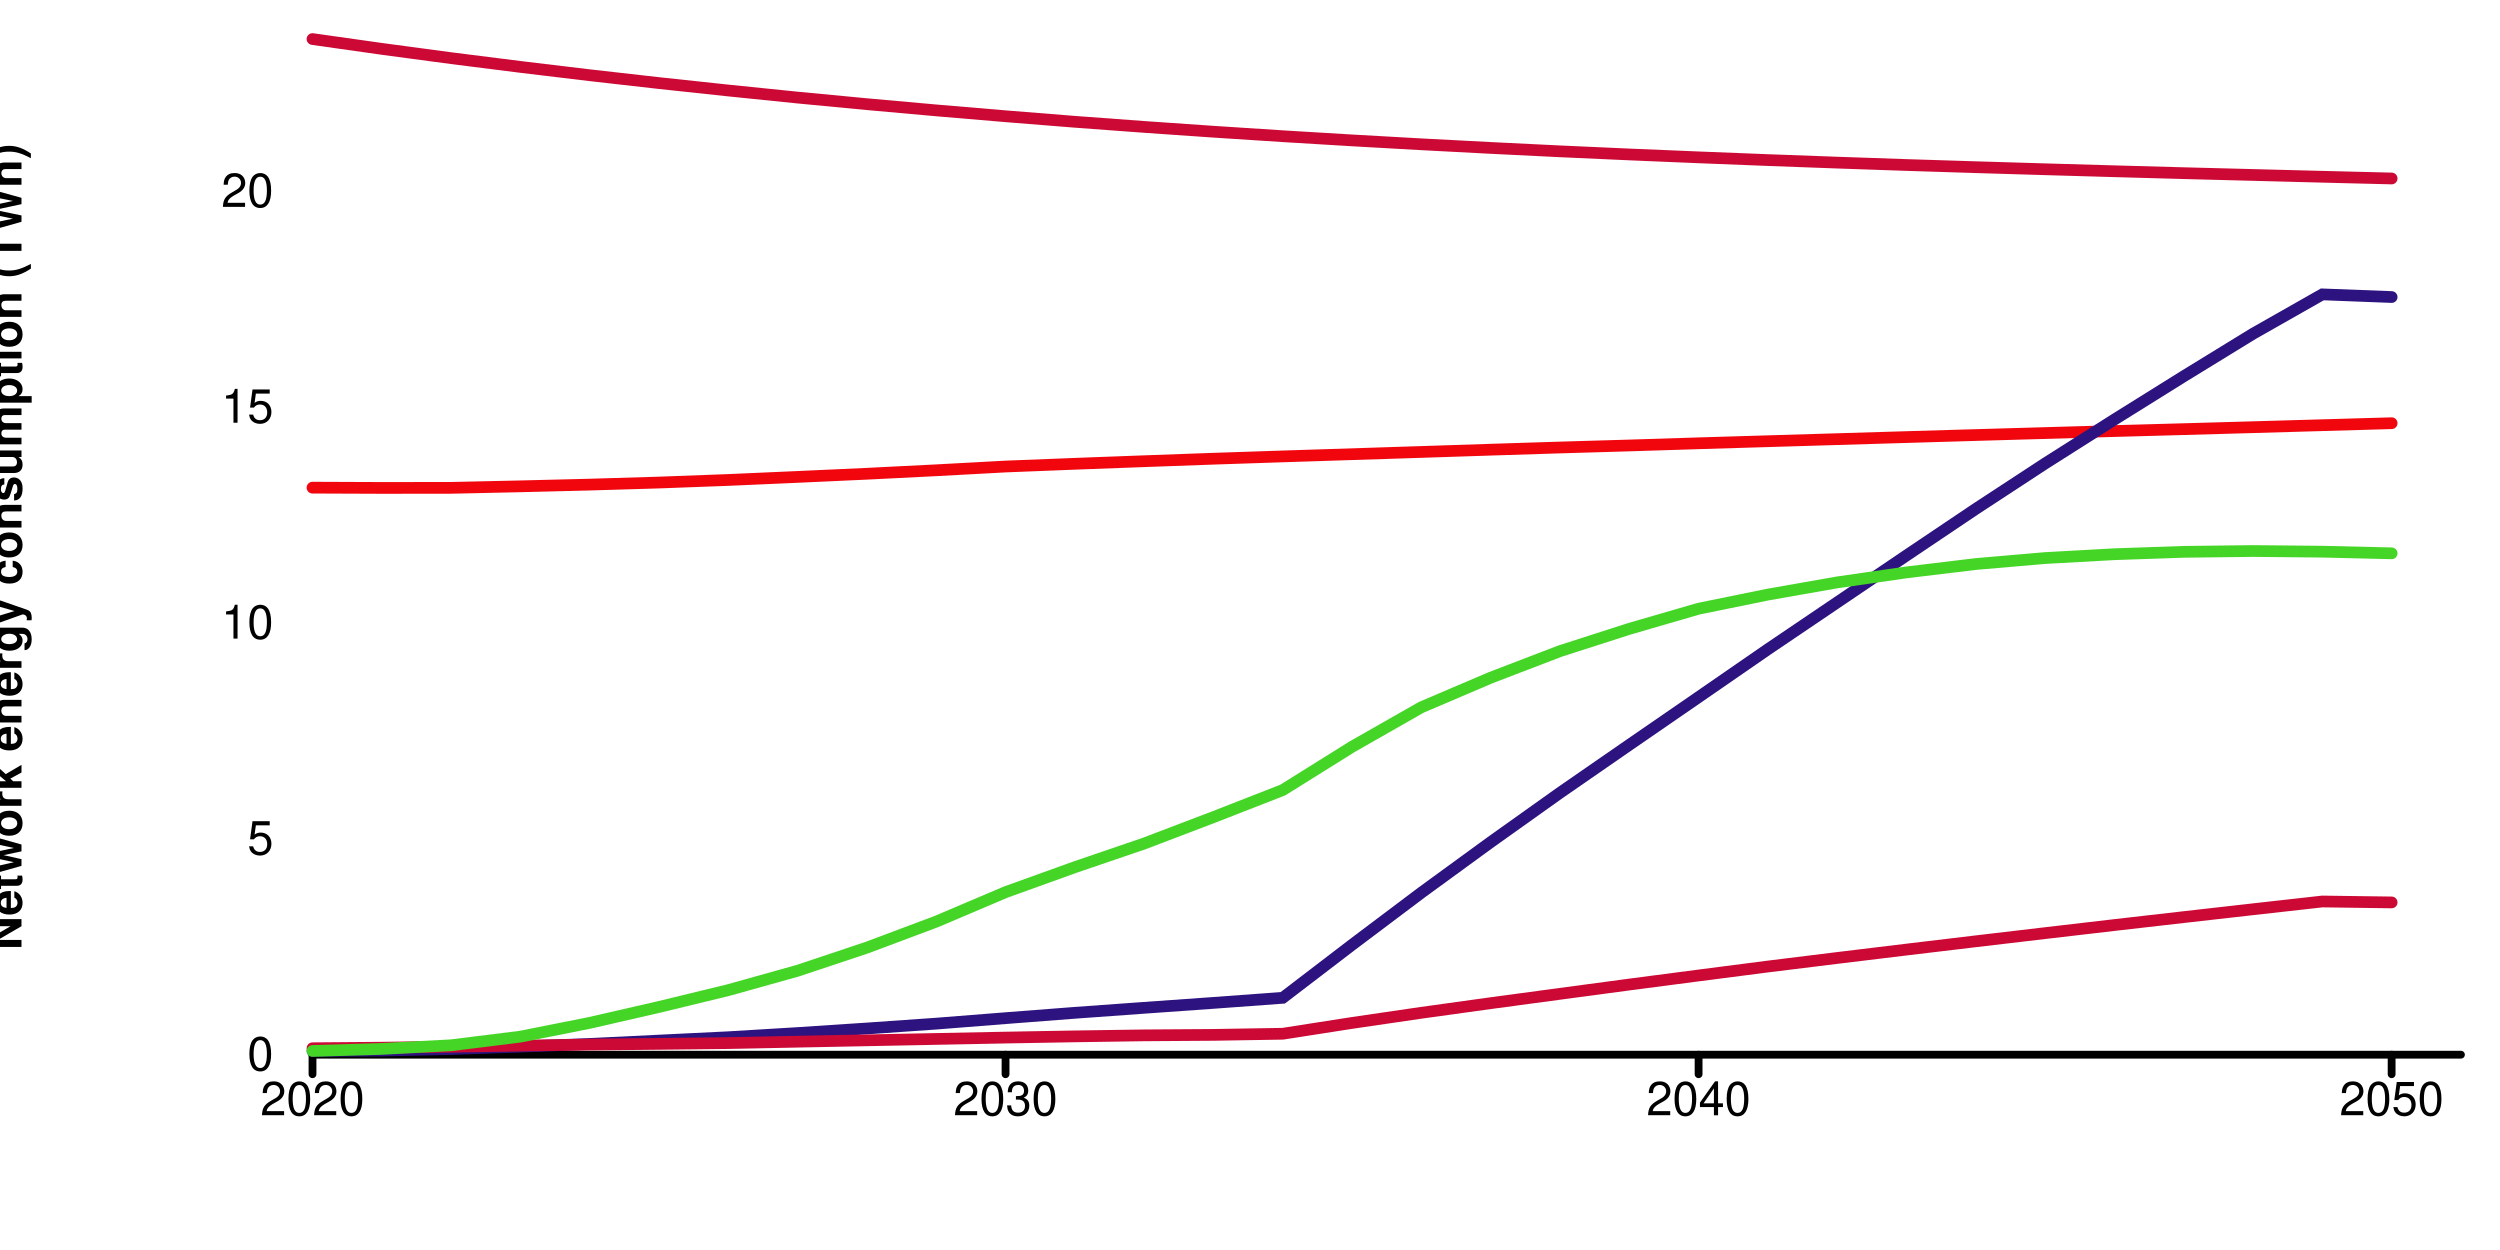
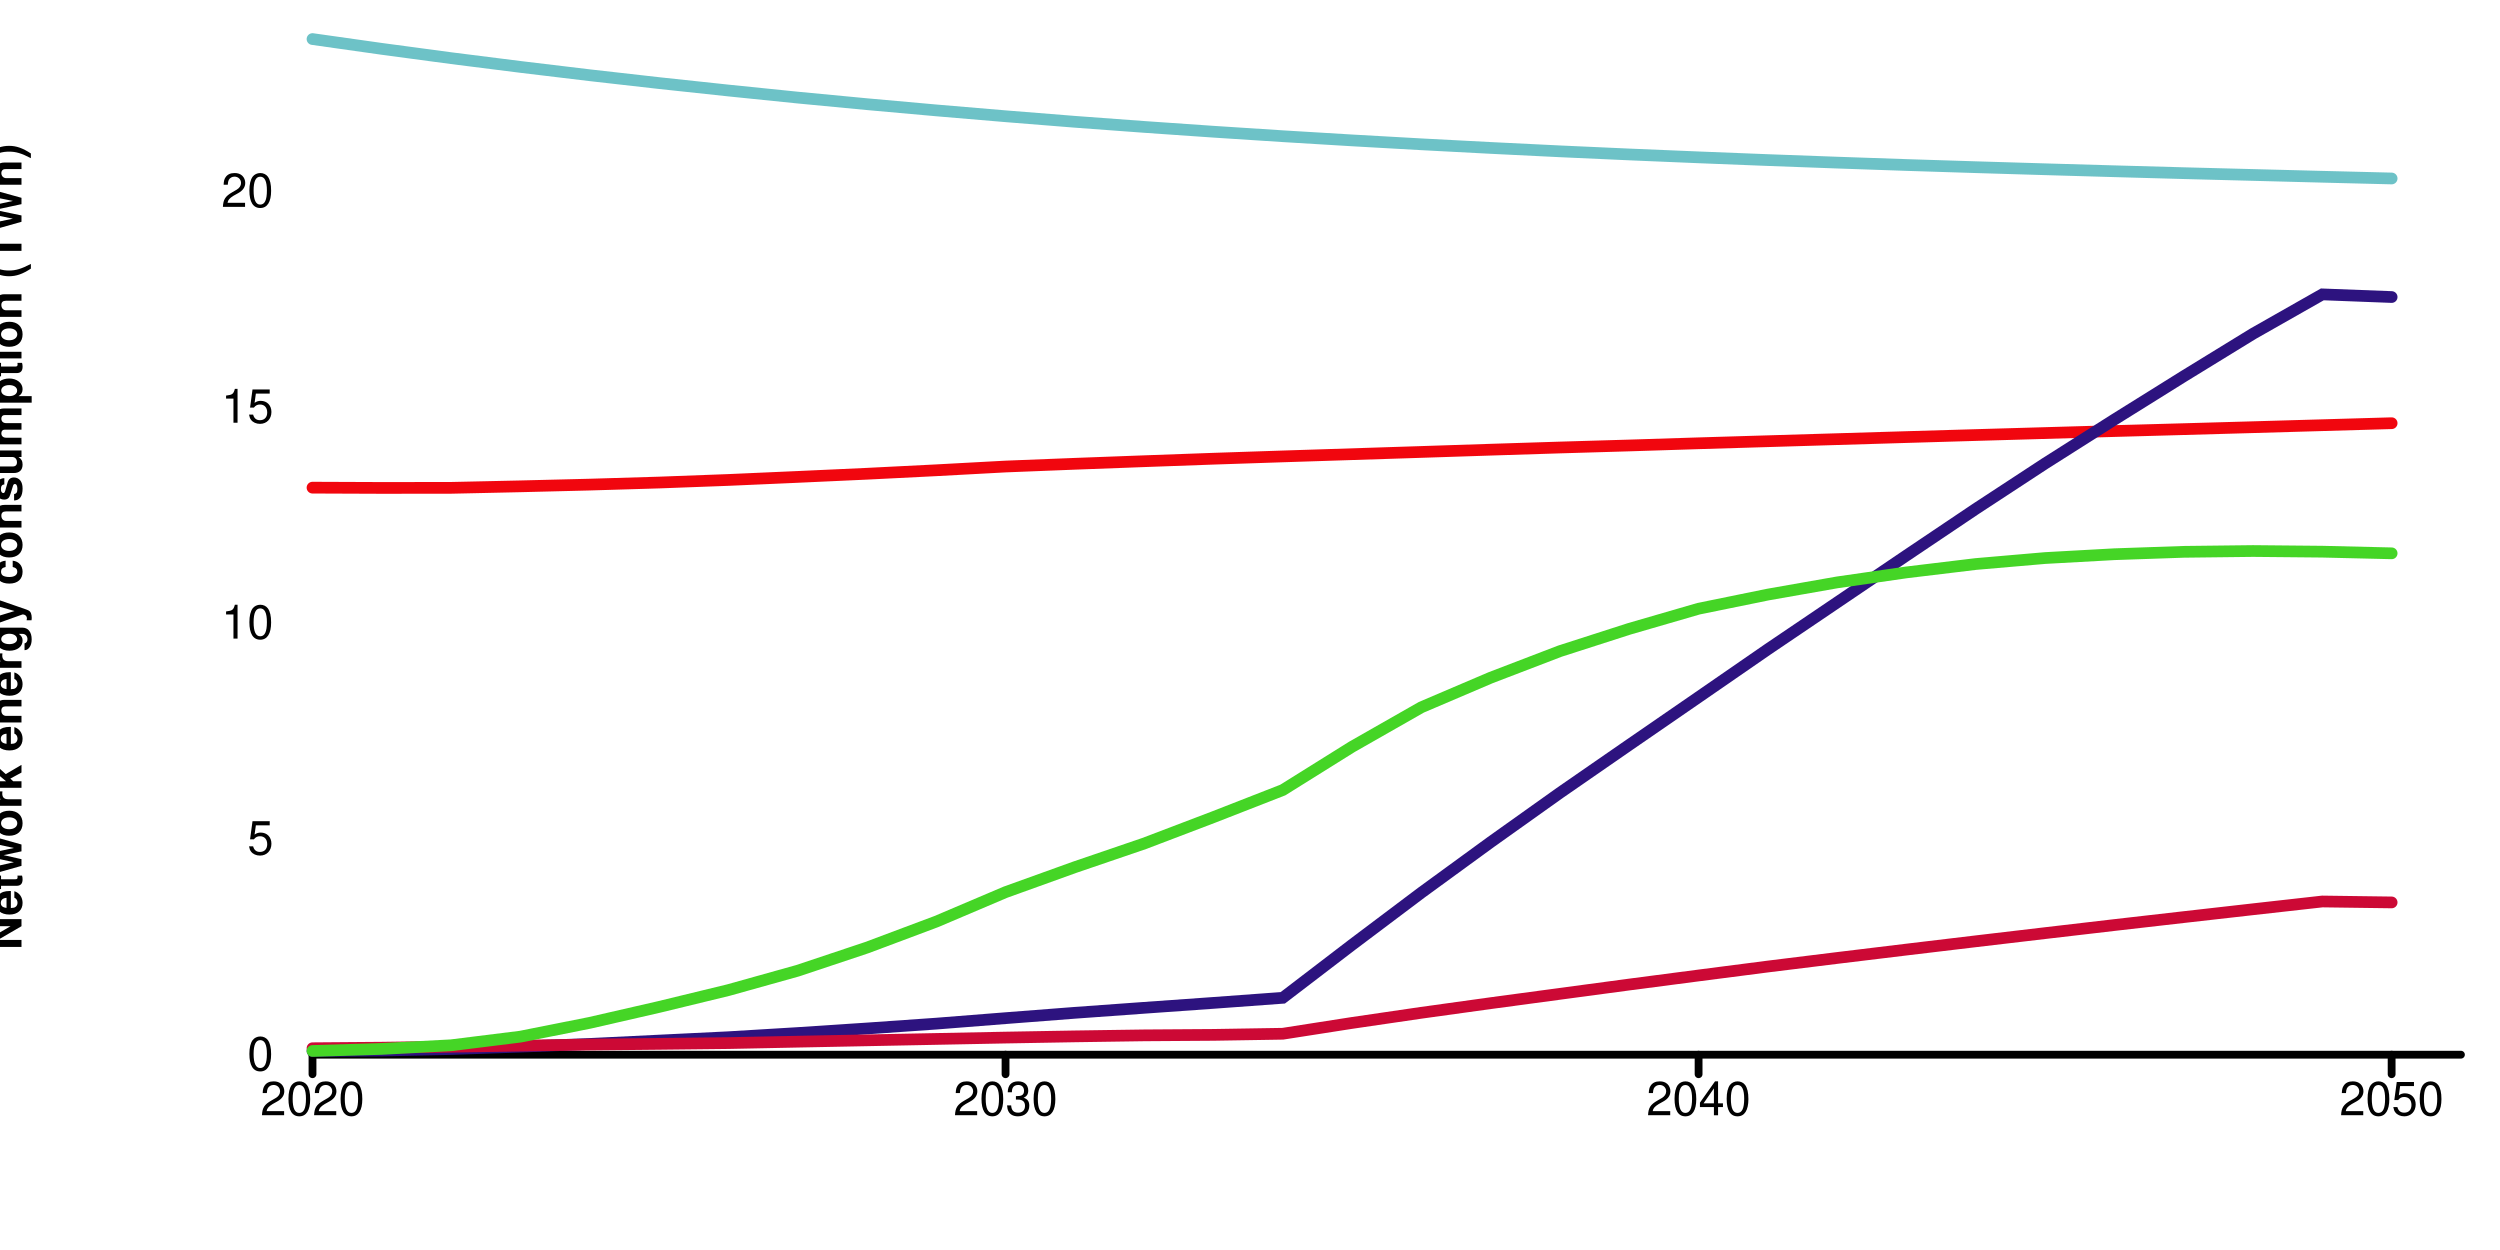
<svg xmlns="http://www.w3.org/2000/svg" width="640" height="320" viewBox="0 0 640 320" style="overflow:display" preserveAspectRatio="xMinYMin meet" overflow="visible">
  <defs>
    <style>
	.data-series path.line { fill-opacity: 0; }
	.data-series path.line.dotted { stroke-dasharray: 12 20 }
	.data-series circle { display: none; }
	.data-series:hover path.line, .data-series.on path.line { stroke-width: 5; }
	.data-series:hover circle, .data-series.on circle { display: inline; }
	.data-series circle:hover, .data-series circle.on { r: 6px!important; fill: black; }
	.grid { font-family: "Helvetica Neue",Helvetica,Arial,"Lucida Grande",sans-serif; }
	.grid line { stroke: rgb(0,0,0); stroke-width: 2; stroke-linecap: round; }
	.grid.grid-x text { text-anchor: middle; dominant-baseline: hanging; transform: translateY(10px); }
	.grid.grid-y text { text-anchor: end; dominant-baseline: middle; transform: translateX(-10px); }
	</style>
  </defs>
  <g class="grid grid-y">
    <line x1="80" y1="270" x2="630" y2="270" data-left="80" />
    <text x="80" y="270" text-anchor="end">0</text>
    <text x="80" y="214.74" text-anchor="end">5</text>
    <text x="80" y="159.479" text-anchor="end">10</text>
    <text x="80" y="104.219" text-anchor="end">15</text>
    <text x="80" y="48.959" text-anchor="end">20</text>
    <text style="text-anchor:middle;dominant-baseline:hanging;font-weight:bold;transform: translateY(140px) rotate(-90deg);">Network energy consumption (TWh)</text>
  </g>
  <g class="grid grid-x">
    <line class="tick" x1="80" y1="270" x2="80" y2="275" />
    <text x="80" y="270" text-anchor="middle">2020</text>
    <line class="tick" x1="257.419" y1="270" x2="257.419" y2="275" />
    <text x="257.419" y="270" text-anchor="middle">2030</text>
    <line class="tick" x1="434.839" y1="270" x2="434.839" y2="275" />
    <text x="434.839" y="270" text-anchor="middle">2040</text>
    <line class="tick" x1="612.258" y1="270" x2="612.258" y2="275" />
    <text x="612.258" y="270" text-anchor="middle">2050</text>
    <text style="text-anchor:middle;dominant-baseline:hanging;font-weight:bold;transform: translateY(140px) rotate(-90deg);" />
  </g>
  <g data-scenario="domestic" class="data-series">
    <path d="M 80.00,124.84L 97.74,124.91L 115.48,124.89L 133.23,124.50L 150.97,124.06L 168.71,123.53L 186.45,122.87L 204.19,122.09L 221.94,121.28L 239.68,120.39L 257.42,119.43L 275.16,118.73L 292.90,118.07L 310.65,117.43L 328.39,116.84L 346.13,116.27L 363.87,115.70L 381.61,115.12L 399.35,114.56L 417.10,114.04L 434.84,113.48L 452.58,112.95L 470.32,112.42L 488.06,111.89L 505.81,111.37L 523.55,110.86L 541.29,110.35L 559.03,109.86L 576.77,109.36L 594.52,108.85L 612.26,108.34" id="Domestic" class="line" stroke="#F1060E" stroke-width="3" stroke-linecap="round" />
    <circle cx="80.00" cy="124.84" data-y="13.134" data-x="2020" r="4" fill="#F1060E" />
    <circle cx="97.74" cy="124.91" data-y="13.128" data-x="2021" r="4" fill="#F1060E" />
    <circle cx="115.48" cy="124.89" data-y="13.130" data-x="2022" r="4" fill="#F1060E" />
    <circle cx="133.23" cy="124.50" data-y="13.165" data-x="2023" r="4" fill="#F1060E" />
    <circle cx="150.97" cy="124.06" data-y="13.205" data-x="2024" r="4" fill="#F1060E" />
    <circle cx="168.71" cy="123.53" data-y="13.253" data-x="2025" r="4" fill="#F1060E" />
    <circle cx="186.45" cy="122.87" data-y="13.312" data-x="2026" r="4" fill="#F1060E" />
    <circle cx="204.19" cy="122.09" data-y="13.383" data-x="2027" r="4" fill="#F1060E" />
    <circle cx="221.94" cy="121.28" data-y="13.456" data-x="2028" r="4" fill="#F1060E" />
    <circle cx="239.68" cy="120.39" data-y="13.537" data-x="2029" r="4" fill="#F1060E" />
    <circle cx="257.42" cy="119.43" data-y="13.624" data-x="2030" r="4" fill="#F1060E" />
    <circle cx="275.16" cy="118.73" data-y="13.687" data-x="2031" r="4" fill="#F1060E" />
    <circle cx="292.90" cy="118.07" data-y="13.747" data-x="2032" r="4" fill="#F1060E" />
    <circle cx="310.65" cy="117.43" data-y="13.805" data-x="2033" r="4" fill="#F1060E" />
    <circle cx="328.39" cy="116.84" data-y="13.858" data-x="2034" r="4" fill="#F1060E" />
    <circle cx="346.13" cy="116.27" data-y="13.910" data-x="2035" r="4" fill="#F1060E" />
    <circle cx="363.87" cy="115.70" data-y="13.961" data-x="2036" r="4" fill="#F1060E" />
    <circle cx="381.61" cy="115.12" data-y="14.014" data-x="2037" r="4" fill="#F1060E" />
    <circle cx="399.35" cy="114.56" data-y="14.064" data-x="2038" r="4" fill="#F1060E" />
    <circle cx="417.10" cy="114.04" data-y="14.111" data-x="2039" r="4" fill="#F1060E" />
    <circle cx="434.84" cy="113.48" data-y="14.162" data-x="2040" r="4" fill="#F1060E" />
    <circle cx="452.58" cy="112.95" data-y="14.210" data-x="2041" r="4" fill="#F1060E" />
    <circle cx="470.32" cy="112.42" data-y="14.258" data-x="2042" r="4" fill="#F1060E" />
    <circle cx="488.06" cy="111.89" data-y="14.306" data-x="2043" r="4" fill="#F1060E" />
    <circle cx="505.81" cy="111.37" data-y="14.353" data-x="2044" r="4" fill="#F1060E" />
    <circle cx="523.55" cy="110.86" data-y="14.399" data-x="2045" r="4" fill="#F1060E" />
    <circle cx="541.29" cy="110.35" data-y="14.445" data-x="2046" r="4" fill="#F1060E" />
    <circle cx="559.03" cy="109.86" data-y="14.490" data-x="2047" r="4" fill="#F1060E" />
    <circle cx="576.77" cy="109.36" data-y="14.535" data-x="2048" r="4" fill="#F1060E" />
    <circle cx="594.52" cy="108.85" data-y="14.581" data-x="2049" r="4" fill="#F1060E" />
    <circle cx="612.26" cy="108.34" data-y="14.627" data-x="2050" r="4" fill="#F1060E" />
  </g>
  <g data-scenario="i-and-c" class="data-series">
-     <path d="M 80.00,10.00L 97.74,12.51L 115.48,14.89L 133.23,17.13L 150.97,19.26L 168.71,21.27L 186.45,23.17L 204.19,24.98L 221.94,26.67L 239.68,28.26L 257.42,29.76L 275.16,31.18L 292.90,32.49L 310.65,33.72L 328.39,34.87L 346.13,35.94L 363.87,36.94L 381.61,37.87L 399.35,38.74L 417.10,39.54L 434.84,40.28L 452.58,40.98L 470.32,41.63L 488.06,42.24L 505.81,42.80L 523.55,43.33L 541.29,43.84L 559.03,44.33L 576.77,44.79L 594.52,45.25L 612.26,45.69" id="I &amp; C" class="line" stroke="#cc0935" stroke-width="3" stroke-linecap="round" />
-     <circle cx="80.00" cy="10.00" data-y="23.525" data-x="2020" r="4" fill="#cc0935" />
-     <circle cx="97.74" cy="12.51" data-y="23.298" data-x="2021" r="4" fill="#cc0935" />
-     <circle cx="115.48" cy="14.89" data-y="23.083" data-x="2022" r="4" fill="#cc0935" />
-     <circle cx="133.23" cy="17.13" data-y="22.880" data-x="2023" r="4" fill="#cc0935" />
-     <circle cx="150.97" cy="19.26" data-y="22.687" data-x="2024" r="4" fill="#cc0935" />
-     <circle cx="168.71" cy="21.27" data-y="22.505" data-x="2025" r="4" fill="#cc0935" />
-     <circle cx="186.45" cy="23.17" data-y="22.333" data-x="2026" r="4" fill="#cc0935" />
-     <circle cx="204.19" cy="24.98" data-y="22.170" data-x="2027" r="4" fill="#cc0935" />
-     <circle cx="221.94" cy="26.67" data-y="22.017" data-x="2028" r="4" fill="#cc0935" />
-     <circle cx="239.68" cy="28.26" data-y="21.873" data-x="2029" r="4" fill="#cc0935" />
-     <circle cx="257.42" cy="29.76" data-y="21.737" data-x="2030" r="4" fill="#cc0935" />
-     <circle cx="275.16" cy="31.18" data-y="21.609" data-x="2031" r="4" fill="#cc0935" />
-     <circle cx="292.90" cy="32.49" data-y="21.490" data-x="2032" r="4" fill="#cc0935" />
-     <circle cx="310.65" cy="33.72" data-y="21.379" data-x="2033" r="4" fill="#cc0935" />
-     <circle cx="328.39" cy="34.87" data-y="21.275" data-x="2034" r="4" fill="#cc0935" />
-     <circle cx="346.13" cy="35.94" data-y="21.178" data-x="2035" r="4" fill="#cc0935" />
-     <circle cx="363.87" cy="36.94" data-y="21.087" data-x="2036" r="4" fill="#cc0935" />
-     <circle cx="381.61" cy="37.87" data-y="21.003" data-x="2037" r="4" fill="#cc0935" />
-     <circle cx="399.35" cy="38.74" data-y="20.925" data-x="2038" r="4" fill="#cc0935" />
-     <circle cx="417.10" cy="39.54" data-y="20.852" data-x="2039" r="4" fill="#cc0935" />
-     <circle cx="434.84" cy="40.28" data-y="20.785" data-x="2040" r="4" fill="#cc0935" />
-     <circle cx="452.58" cy="40.98" data-y="20.722" data-x="2041" r="4" fill="#cc0935" />
-     <circle cx="470.32" cy="41.63" data-y="20.663" data-x="2042" r="4" fill="#cc0935" />
-     <circle cx="488.06" cy="42.24" data-y="20.608" data-x="2043" r="4" fill="#cc0935" />
-     <circle cx="505.81" cy="42.80" data-y="20.557" data-x="2044" r="4" fill="#cc0935" />
-     <circle cx="523.55" cy="43.33" data-y="20.509" data-x="2045" r="4" fill="#cc0935" />
-     <circle cx="541.29" cy="43.84" data-y="20.463" data-x="2046" r="4" fill="#cc0935" />
-     <circle cx="559.03" cy="44.33" data-y="20.419" data-x="2047" r="4" fill="#cc0935" />
-     <circle cx="576.77" cy="44.79" data-y="20.377" data-x="2048" r="4" fill="#cc0935" />
-     <circle cx="594.52" cy="45.25" data-y="20.336" data-x="2049" r="4" fill="#cc0935" />
-     <circle cx="612.26" cy="45.69" data-y="20.296" data-x="2050" r="4" fill="#cc0935" />
+     <path d="M 80.00,10.00L 97.74,12.51L 115.48,14.89L 133.23,17.13L 150.97,19.26L 168.71,21.27L 186.45,23.17L 204.19,24.98L 221.94,26.67L 239.68,28.26L 257.42,29.76L 275.16,31.18L 292.90,32.49L 310.65,33.72L 328.39,34.87L 346.13,35.94L 363.87,36.94L 381.61,37.87L 399.35,38.74L 417.10,39.54L 434.84,40.28L 452.58,40.98L 470.32,41.63L 488.06,42.24L 505.81,42.80L 523.55,43.33L 541.29,43.84L 559.03,44.33L 576.77,44.79L 594.52,45.25L 612.26,45.69" id="I &amp; C" class="line" stroke="#6DC2C7" stroke-width="3" stroke-linecap="round" />
+     <circle cx="80.00" cy="10.00" data-y="23.525" data-x="2020" r="4" fill="#6DC2C7" />
+     <circle cx="97.74" cy="12.51" data-y="23.298" data-x="2021" r="4" fill="#6DC2C7" />
+     <circle cx="115.48" cy="14.89" data-y="23.083" data-x="2022" r="4" fill="#6DC2C7" />
+     <circle cx="133.23" cy="17.13" data-y="22.880" data-x="2023" r="4" fill="#6DC2C7" />
+     <circle cx="150.97" cy="19.26" data-y="22.687" data-x="2024" r="4" fill="#6DC2C7" />
+     <circle cx="168.71" cy="21.27" data-y="22.505" data-x="2025" r="4" fill="#6DC2C7" />
+     <circle cx="186.45" cy="23.17" data-y="22.333" data-x="2026" r="4" fill="#6DC2C7" />
+     <circle cx="204.19" cy="24.98" data-y="22.170" data-x="2027" r="4" fill="#6DC2C7" />
+     <circle cx="221.94" cy="26.67" data-y="22.017" data-x="2028" r="4" fill="#6DC2C7" />
+     <circle cx="239.68" cy="28.26" data-y="21.873" data-x="2029" r="4" fill="#6DC2C7" />
+     <circle cx="257.42" cy="29.76" data-y="21.737" data-x="2030" r="4" fill="#6DC2C7" />
+     <circle cx="275.16" cy="31.18" data-y="21.609" data-x="2031" r="4" fill="#6DC2C7" />
+     <circle cx="292.90" cy="32.49" data-y="21.490" data-x="2032" r="4" fill="#6DC2C7" />
+     <circle cx="310.65" cy="33.72" data-y="21.379" data-x="2033" r="4" fill="#6DC2C7" />
+     <circle cx="328.39" cy="34.87" data-y="21.275" data-x="2034" r="4" fill="#6DC2C7" />
+     <circle cx="346.13" cy="35.94" data-y="21.178" data-x="2035" r="4" fill="#6DC2C7" />
+     <circle cx="363.87" cy="36.94" data-y="21.087" data-x="2036" r="4" fill="#6DC2C7" />
+     <circle cx="381.61" cy="37.87" data-y="21.003" data-x="2037" r="4" fill="#6DC2C7" />
+     <circle cx="399.35" cy="38.74" data-y="20.925" data-x="2038" r="4" fill="#6DC2C7" />
+     <circle cx="417.10" cy="39.54" data-y="20.852" data-x="2039" r="4" fill="#6DC2C7" />
+     <circle cx="434.84" cy="40.28" data-y="20.785" data-x="2040" r="4" fill="#6DC2C7" />
+     <circle cx="452.58" cy="40.98" data-y="20.722" data-x="2041" r="4" fill="#6DC2C7" />
+     <circle cx="470.32" cy="41.63" data-y="20.663" data-x="2042" r="4" fill="#6DC2C7" />
+     <circle cx="488.06" cy="42.24" data-y="20.608" data-x="2043" r="4" fill="#6DC2C7" />
+     <circle cx="505.81" cy="42.80" data-y="20.557" data-x="2044" r="4" fill="#6DC2C7" />
+     <circle cx="523.55" cy="43.33" data-y="20.509" data-x="2045" r="4" fill="#6DC2C7" />
+     <circle cx="541.29" cy="43.84" data-y="20.463" data-x="2046" r="4" fill="#6DC2C7" />
+     <circle cx="559.03" cy="44.33" data-y="20.419" data-x="2047" r="4" fill="#6DC2C7" />
+     <circle cx="576.77" cy="44.79" data-y="20.377" data-x="2048" r="4" fill="#6DC2C7" />
+     <circle cx="594.52" cy="45.25" data-y="20.336" data-x="2049" r="4" fill="#6DC2C7" />
+     <circle cx="612.26" cy="45.69" data-y="20.296" data-x="2050" r="4" fill="#6DC2C7" />
  </g>
  <g data-scenario="heat-pumps---domestic" class="data-series">
    <path d="M 80.00,269.05L 97.74,268.94L 115.48,268.55L 133.23,267.94L 150.97,267.25L 168.71,266.39L 186.45,265.53L 204.19,264.46L 221.94,263.29L 239.68,262.05L 257.42,260.65L 275.16,259.28L 292.90,258.00L 310.65,256.74L 328.39,255.44L 346.13,241.87L 363.87,228.52L 381.61,215.59L 399.35,202.96L 417.10,190.68L 434.84,178.46L 452.58,166.21L 470.32,154.21L 488.06,142.20L 505.81,130.27L 523.55,118.65L 541.29,107.40L 559.03,96.33L 576.77,85.44L 594.52,75.36L 612.26,76.04" id="Heat pumps - domestic" class="line" stroke="#2D137F" stroke-width="3" stroke-linecap="round" />
    <circle cx="80.00" cy="269.05" data-y="0.086" data-x="2020" r="4" fill="#2D137F" />
    <circle cx="97.74" cy="268.94" data-y="0.096" data-x="2021" r="4" fill="#2D137F" />
    <circle cx="115.48" cy="268.55" data-y="0.131" data-x="2022" r="4" fill="#2D137F" />
    <circle cx="133.23" cy="267.94" data-y="0.186" data-x="2023" r="4" fill="#2D137F" />
    <circle cx="150.97" cy="267.25" data-y="0.249" data-x="2024" r="4" fill="#2D137F" />
    <circle cx="168.71" cy="266.39" data-y="0.327" data-x="2025" r="4" fill="#2D137F" />
    <circle cx="186.45" cy="265.53" data-y="0.404" data-x="2026" r="4" fill="#2D137F" />
    <circle cx="204.19" cy="264.46" data-y="0.501" data-x="2027" r="4" fill="#2D137F" />
    <circle cx="221.94" cy="263.29" data-y="0.607" data-x="2028" r="4" fill="#2D137F" />
    <circle cx="239.68" cy="262.05" data-y="0.719" data-x="2029" r="4" fill="#2D137F" />
    <circle cx="257.42" cy="260.65" data-y="0.846" data-x="2030" r="4" fill="#2D137F" />
    <circle cx="275.16" cy="259.28" data-y="0.970" data-x="2031" r="4" fill="#2D137F" />
    <circle cx="292.90" cy="258.00" data-y="1.086" data-x="2032" r="4" fill="#2D137F" />
    <circle cx="310.65" cy="256.74" data-y="1.200" data-x="2033" r="4" fill="#2D137F" />
    <circle cx="328.39" cy="255.44" data-y="1.317" data-x="2034" r="4" fill="#2D137F" />
    <circle cx="346.13" cy="241.87" data-y="2.545" data-x="2035" r="4" fill="#2D137F" />
    <circle cx="363.87" cy="228.52" data-y="3.753" data-x="2036" r="4" fill="#2D137F" />
    <circle cx="381.61" cy="215.59" data-y="4.923" data-x="2037" r="4" fill="#2D137F" />
    <circle cx="399.35" cy="202.96" data-y="6.066" data-x="2038" r="4" fill="#2D137F" />
    <circle cx="417.10" cy="190.68" data-y="7.177" data-x="2039" r="4" fill="#2D137F" />
    <circle cx="434.84" cy="178.46" data-y="8.283" data-x="2040" r="4" fill="#2D137F" />
    <circle cx="452.58" cy="166.21" data-y="9.391" data-x="2041" r="4" fill="#2D137F" />
    <circle cx="470.32" cy="154.21" data-y="10.477" data-x="2042" r="4" fill="#2D137F" />
    <circle cx="488.06" cy="142.20" data-y="11.563" data-x="2043" r="4" fill="#2D137F" />
    <circle cx="505.81" cy="130.27" data-y="12.643" data-x="2044" r="4" fill="#2D137F" />
    <circle cx="523.55" cy="118.65" data-y="13.694" data-x="2045" r="4" fill="#2D137F" />
    <circle cx="541.29" cy="107.40" data-y="14.712" data-x="2046" r="4" fill="#2D137F" />
    <circle cx="559.03" cy="96.33" data-y="15.714" data-x="2047" r="4" fill="#2D137F" />
    <circle cx="576.77" cy="85.44" data-y="16.699" data-x="2048" r="4" fill="#2D137F" />
    <circle cx="594.52" cy="75.36" data-y="17.611" data-x="2049" r="4" fill="#2D137F" />
    <circle cx="612.26" cy="76.04" data-y="17.550" data-x="2050" r="4" fill="#2D137F" />
  </g>
  <g data-scenario="heat-pumps---i-and-c" class="data-series">
    <path d="M 80.00,268.35L 97.74,268.21L 115.48,267.96L 133.23,267.68L 150.97,267.41L 168.71,267.23L 186.45,267.03L 204.19,266.67L 221.94,266.32L 239.68,265.97L 257.42,265.62L 275.16,265.31L 292.90,265.05L 310.65,264.93L 328.39,264.64L 346.13,261.87L 363.87,259.27L 381.61,256.81L 399.35,254.42L 417.10,252.04L 434.84,249.72L 452.58,247.43L 470.32,245.24L 488.06,243.09L 505.81,240.97L 523.55,238.88L 541.29,236.81L 559.03,234.78L 576.77,232.77L 594.52,230.78L 612.26,231.02" id="Heat pumps - I &amp; C" class="line" stroke="#cc0935" stroke-width="3" stroke-linecap="round" />
    <circle cx="80.00" cy="268.35" data-y="0.149" data-x="2020" r="4" fill="#cc0935" />
    <circle cx="97.74" cy="268.21" data-y="0.162" data-x="2021" r="4" fill="#cc0935" />
    <circle cx="115.48" cy="267.96" data-y="0.185" data-x="2022" r="4" fill="#cc0935" />
    <circle cx="133.23" cy="267.68" data-y="0.210" data-x="2023" r="4" fill="#cc0935" />
    <circle cx="150.97" cy="267.41" data-y="0.234" data-x="2024" r="4" fill="#cc0935" />
    <circle cx="168.71" cy="267.23" data-y="0.251" data-x="2025" r="4" fill="#cc0935" />
    <circle cx="186.45" cy="267.03" data-y="0.269" data-x="2026" r="4" fill="#cc0935" />
    <circle cx="204.19" cy="266.67" data-y="0.301" data-x="2027" r="4" fill="#cc0935" />
    <circle cx="221.94" cy="266.32" data-y="0.333" data-x="2028" r="4" fill="#cc0935" />
    <circle cx="239.68" cy="265.97" data-y="0.365" data-x="2029" r="4" fill="#cc0935" />
    <circle cx="257.42" cy="265.62" data-y="0.396" data-x="2030" r="4" fill="#cc0935" />
    <circle cx="275.16" cy="265.31" data-y="0.424" data-x="2031" r="4" fill="#cc0935" />
    <circle cx="292.90" cy="265.05" data-y="0.448" data-x="2032" r="4" fill="#cc0935" />
    <circle cx="310.65" cy="264.93" data-y="0.459" data-x="2033" r="4" fill="#cc0935" />
    <circle cx="328.39" cy="264.64" data-y="0.485" data-x="2034" r="4" fill="#cc0935" />
    <circle cx="346.13" cy="261.87" data-y="0.736" data-x="2035" r="4" fill="#cc0935" />
    <circle cx="363.87" cy="259.27" data-y="0.971" data-x="2036" r="4" fill="#cc0935" />
    <circle cx="381.61" cy="256.81" data-y="1.193" data-x="2037" r="4" fill="#cc0935" />
    <circle cx="399.35" cy="254.42" data-y="1.410" data-x="2038" r="4" fill="#cc0935" />
    <circle cx="417.10" cy="252.04" data-y="1.625" data-x="2039" r="4" fill="#cc0935" />
    <circle cx="434.84" cy="249.72" data-y="1.835" data-x="2040" r="4" fill="#cc0935" />
    <circle cx="452.58" cy="247.43" data-y="2.042" data-x="2041" r="4" fill="#cc0935" />
    <circle cx="470.32" cy="245.24" data-y="2.240" data-x="2042" r="4" fill="#cc0935" />
    <circle cx="488.06" cy="243.09" data-y="2.435" data-x="2043" r="4" fill="#cc0935" />
    <circle cx="505.81" cy="240.97" data-y="2.627" data-x="2044" r="4" fill="#cc0935" />
    <circle cx="523.55" cy="238.88" data-y="2.816" data-x="2045" r="4" fill="#cc0935" />
    <circle cx="541.29" cy="236.81" data-y="3.003" data-x="2046" r="4" fill="#cc0935" />
    <circle cx="559.03" cy="234.78" data-y="3.187" data-x="2047" r="4" fill="#cc0935" />
    <circle cx="576.77" cy="232.77" data-y="3.369" data-x="2048" r="4" fill="#cc0935" />
    <circle cx="594.52" cy="230.78" data-y="3.549" data-x="2049" r="4" fill="#cc0935" />
    <circle cx="612.26" cy="231.02" data-y="3.527" data-x="2050" r="4" fill="#cc0935" />
  </g>
  <g data-scenario="ev" class="data-series">
    <path d="M 80.00,269.05L 97.74,268.52L 115.48,267.59L 133.23,265.38L 150.97,261.85L 168.71,257.78L 186.45,253.47L 204.19,248.51L 221.94,242.58L 239.68,235.93L 257.42,228.39L 275.16,222.00L 292.90,215.94L 310.65,209.18L 328.39,202.25L 346.13,191.17L 363.87,181.06L 381.61,173.49L 399.35,166.69L 417.10,160.98L 434.84,155.83L 452.58,152.21L 470.32,149.09L 488.06,146.53L 505.81,144.39L 523.55,142.86L 541.29,141.88L 559.03,141.27L 576.77,141.06L 594.52,141.23L 612.26,141.65" id="EV" class="line" stroke="#45D526" stroke-width="3" stroke-linecap="round" />
    <circle cx="80.00" cy="269.05" data-y="0.086" data-x="2020" r="4" fill="#45D526" />
    <circle cx="97.74" cy="268.52" data-y="0.134" data-x="2021" r="4" fill="#45D526" />
    <circle cx="115.48" cy="267.59" data-y="0.218" data-x="2022" r="4" fill="#45D526" />
    <circle cx="133.23" cy="265.38" data-y="0.418" data-x="2023" r="4" fill="#45D526" />
    <circle cx="150.97" cy="261.85" data-y="0.737" data-x="2024" r="4" fill="#45D526" />
    <circle cx="168.71" cy="257.78" data-y="1.106" data-x="2025" r="4" fill="#45D526" />
    <circle cx="186.45" cy="253.47" data-y="1.496" data-x="2026" r="4" fill="#45D526" />
    <circle cx="204.19" cy="248.51" data-y="1.944" data-x="2027" r="4" fill="#45D526" />
    <circle cx="221.94" cy="242.58" data-y="2.481" data-x="2028" r="4" fill="#45D526" />
    <circle cx="239.68" cy="235.93" data-y="3.083" data-x="2029" r="4" fill="#45D526" />
    <circle cx="257.42" cy="228.39" data-y="3.765" data-x="2030" r="4" fill="#45D526" />
    <circle cx="275.16" cy="222.00" data-y="4.343" data-x="2031" r="4" fill="#45D526" />
    <circle cx="292.90" cy="215.94" data-y="4.891" data-x="2032" r="4" fill="#45D526" />
    <circle cx="310.65" cy="209.18" data-y="5.503" data-x="2033" r="4" fill="#45D526" />
    <circle cx="328.39" cy="202.25" data-y="6.130" data-x="2034" r="4" fill="#45D526" />
    <circle cx="346.13" cy="191.17" data-y="7.133" data-x="2035" r="4" fill="#45D526" />
    <circle cx="363.87" cy="181.06" data-y="8.047" data-x="2036" r="4" fill="#45D526" />
    <circle cx="381.61" cy="173.49" data-y="8.732" data-x="2037" r="4" fill="#45D526" />
    <circle cx="399.35" cy="166.69" data-y="9.348" data-x="2038" r="4" fill="#45D526" />
    <circle cx="417.10" cy="160.98" data-y="9.864" data-x="2039" r="4" fill="#45D526" />
    <circle cx="434.84" cy="155.83" data-y="10.330" data-x="2040" r="4" fill="#45D526" />
    <circle cx="452.58" cy="152.21" data-y="10.658" data-x="2041" r="4" fill="#45D526" />
    <circle cx="470.32" cy="149.09" data-y="10.940" data-x="2042" r="4" fill="#45D526" />
    <circle cx="488.06" cy="146.53" data-y="11.172" data-x="2043" r="4" fill="#45D526" />
    <circle cx="505.81" cy="144.39" data-y="11.365" data-x="2044" r="4" fill="#45D526" />
    <circle cx="523.55" cy="142.86" data-y="11.504" data-x="2045" r="4" fill="#45D526" />
    <circle cx="541.29" cy="141.88" data-y="11.592" data-x="2046" r="4" fill="#45D526" />
    <circle cx="559.03" cy="141.27" data-y="11.648" data-x="2047" r="4" fill="#45D526" />
    <circle cx="576.77" cy="141.06" data-y="11.667" data-x="2048" r="4" fill="#45D526" />
    <circle cx="594.52" cy="141.23" data-y="11.651" data-x="2049" r="4" fill="#45D526" />
    <circle cx="612.26" cy="141.65" data-y="11.613" data-x="2050" r="4" fill="#45D526" />
  </g>
</svg>
